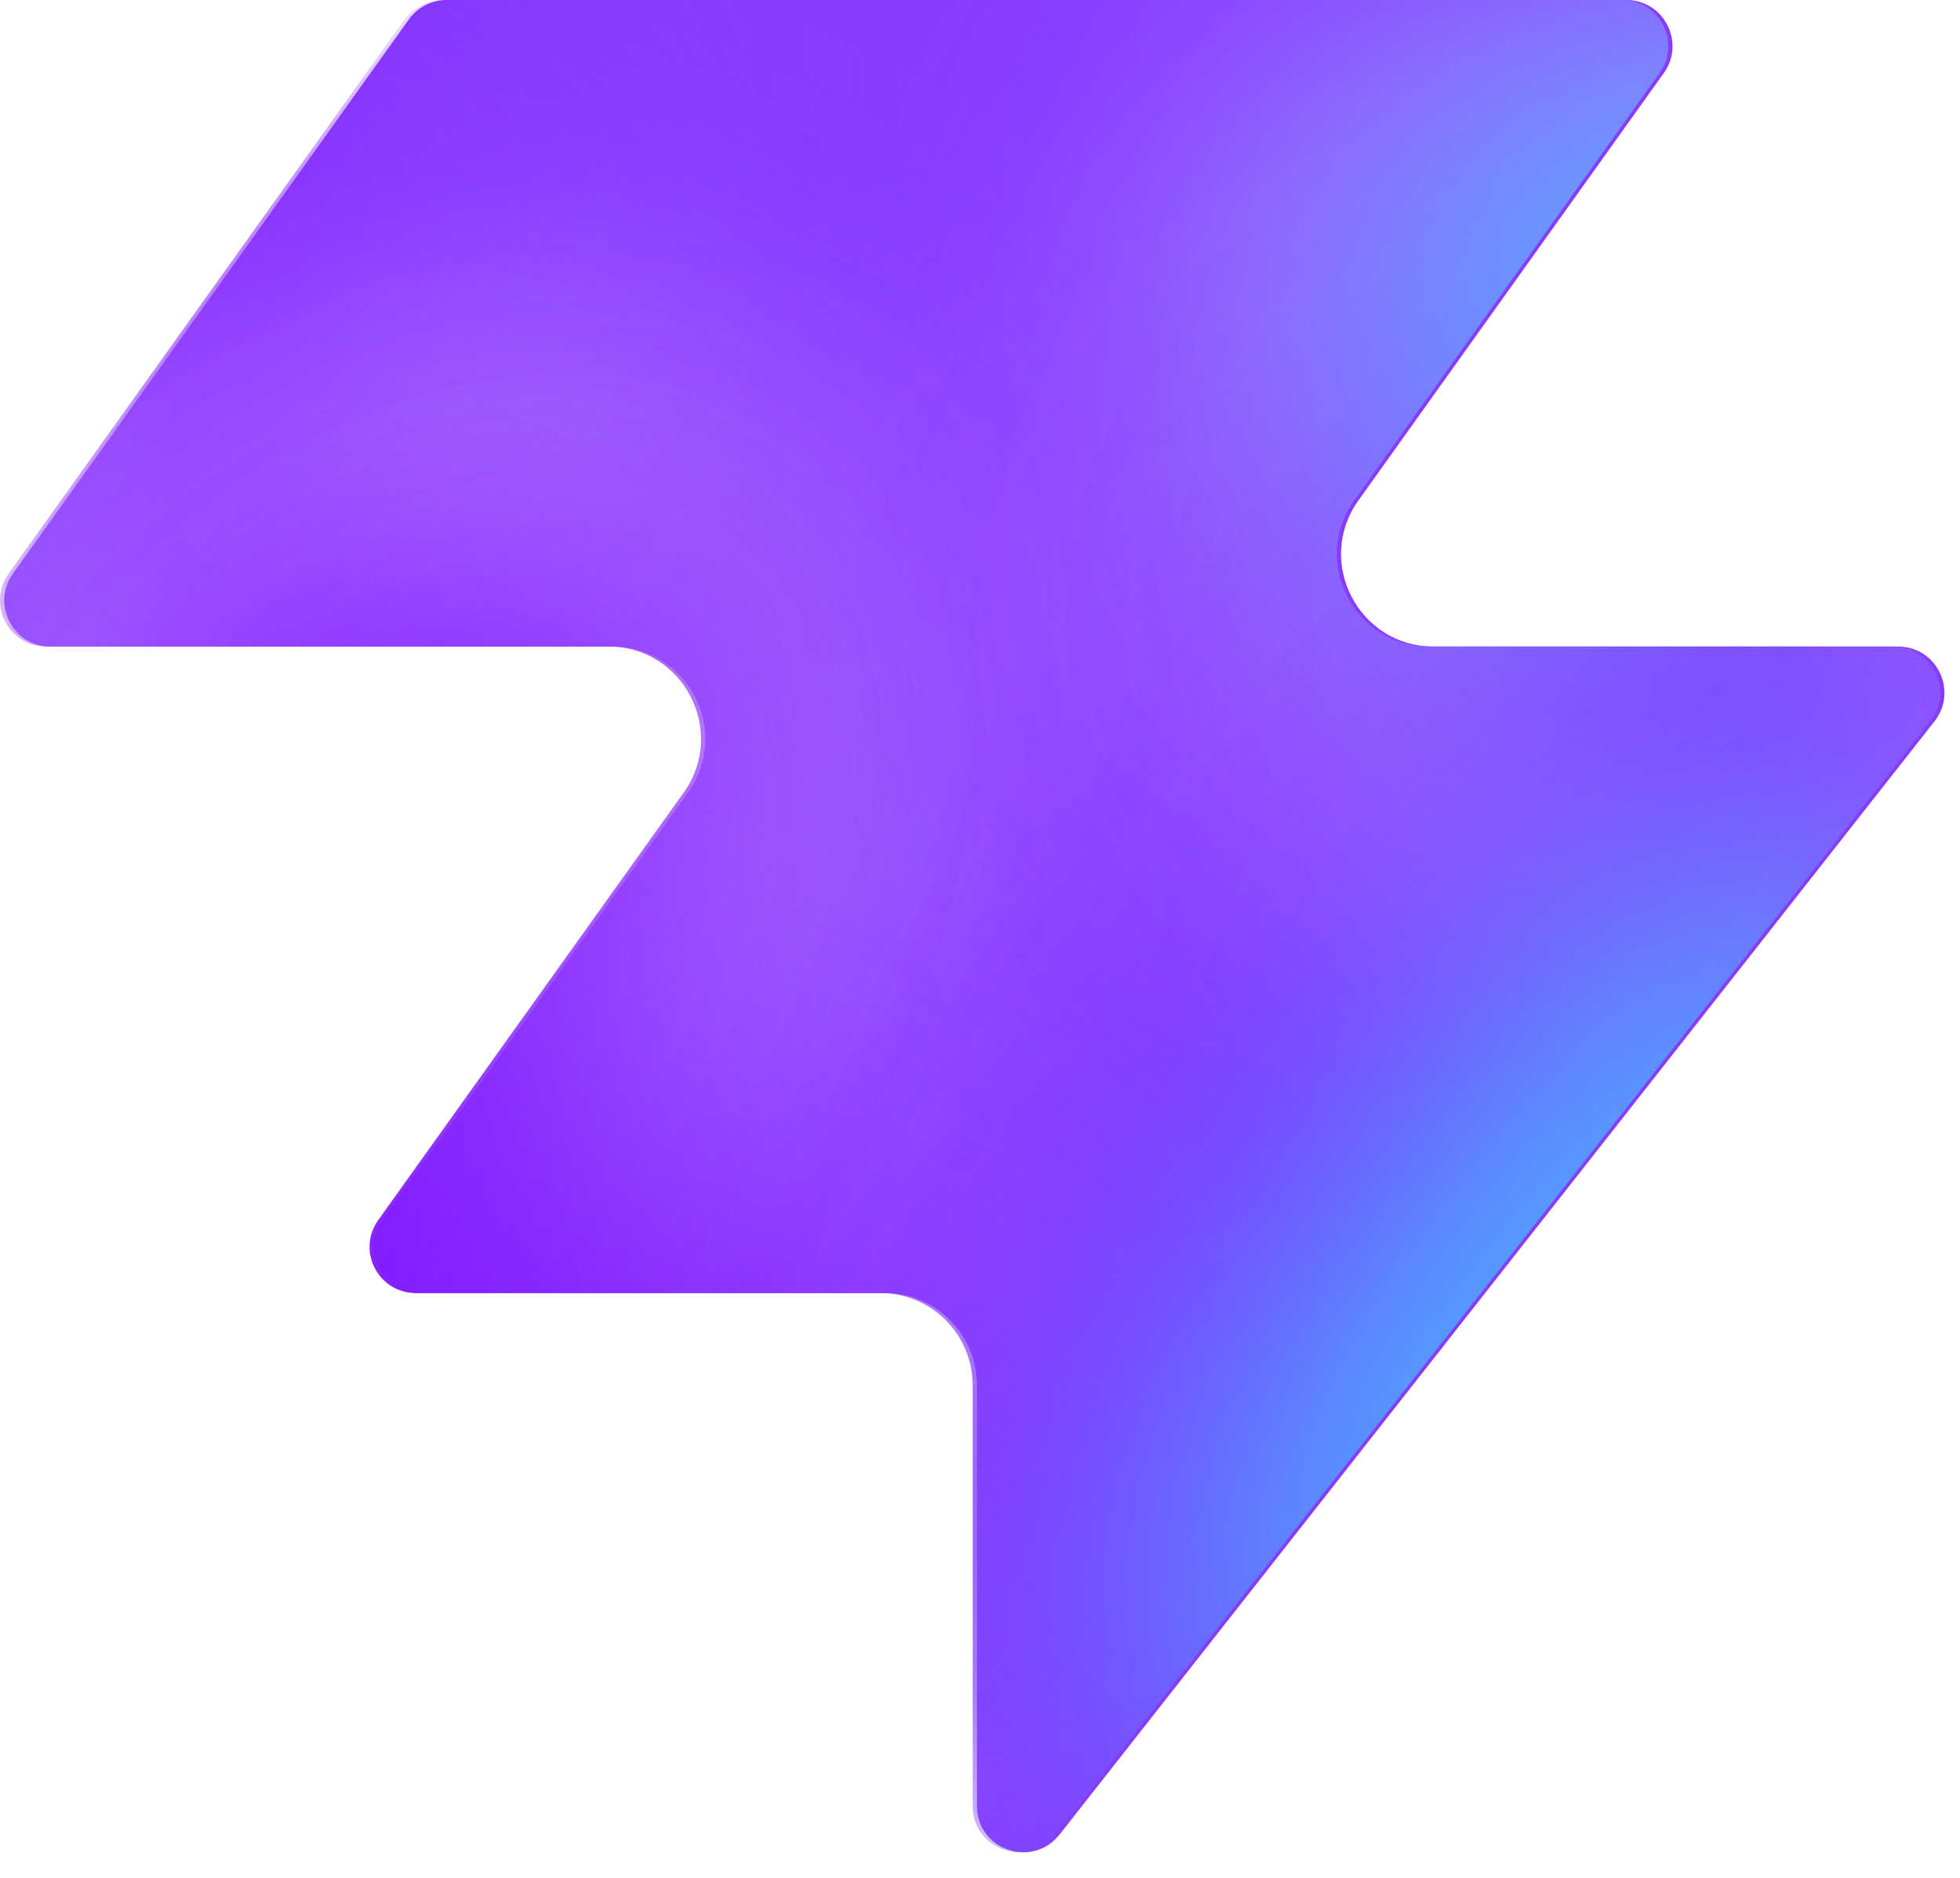
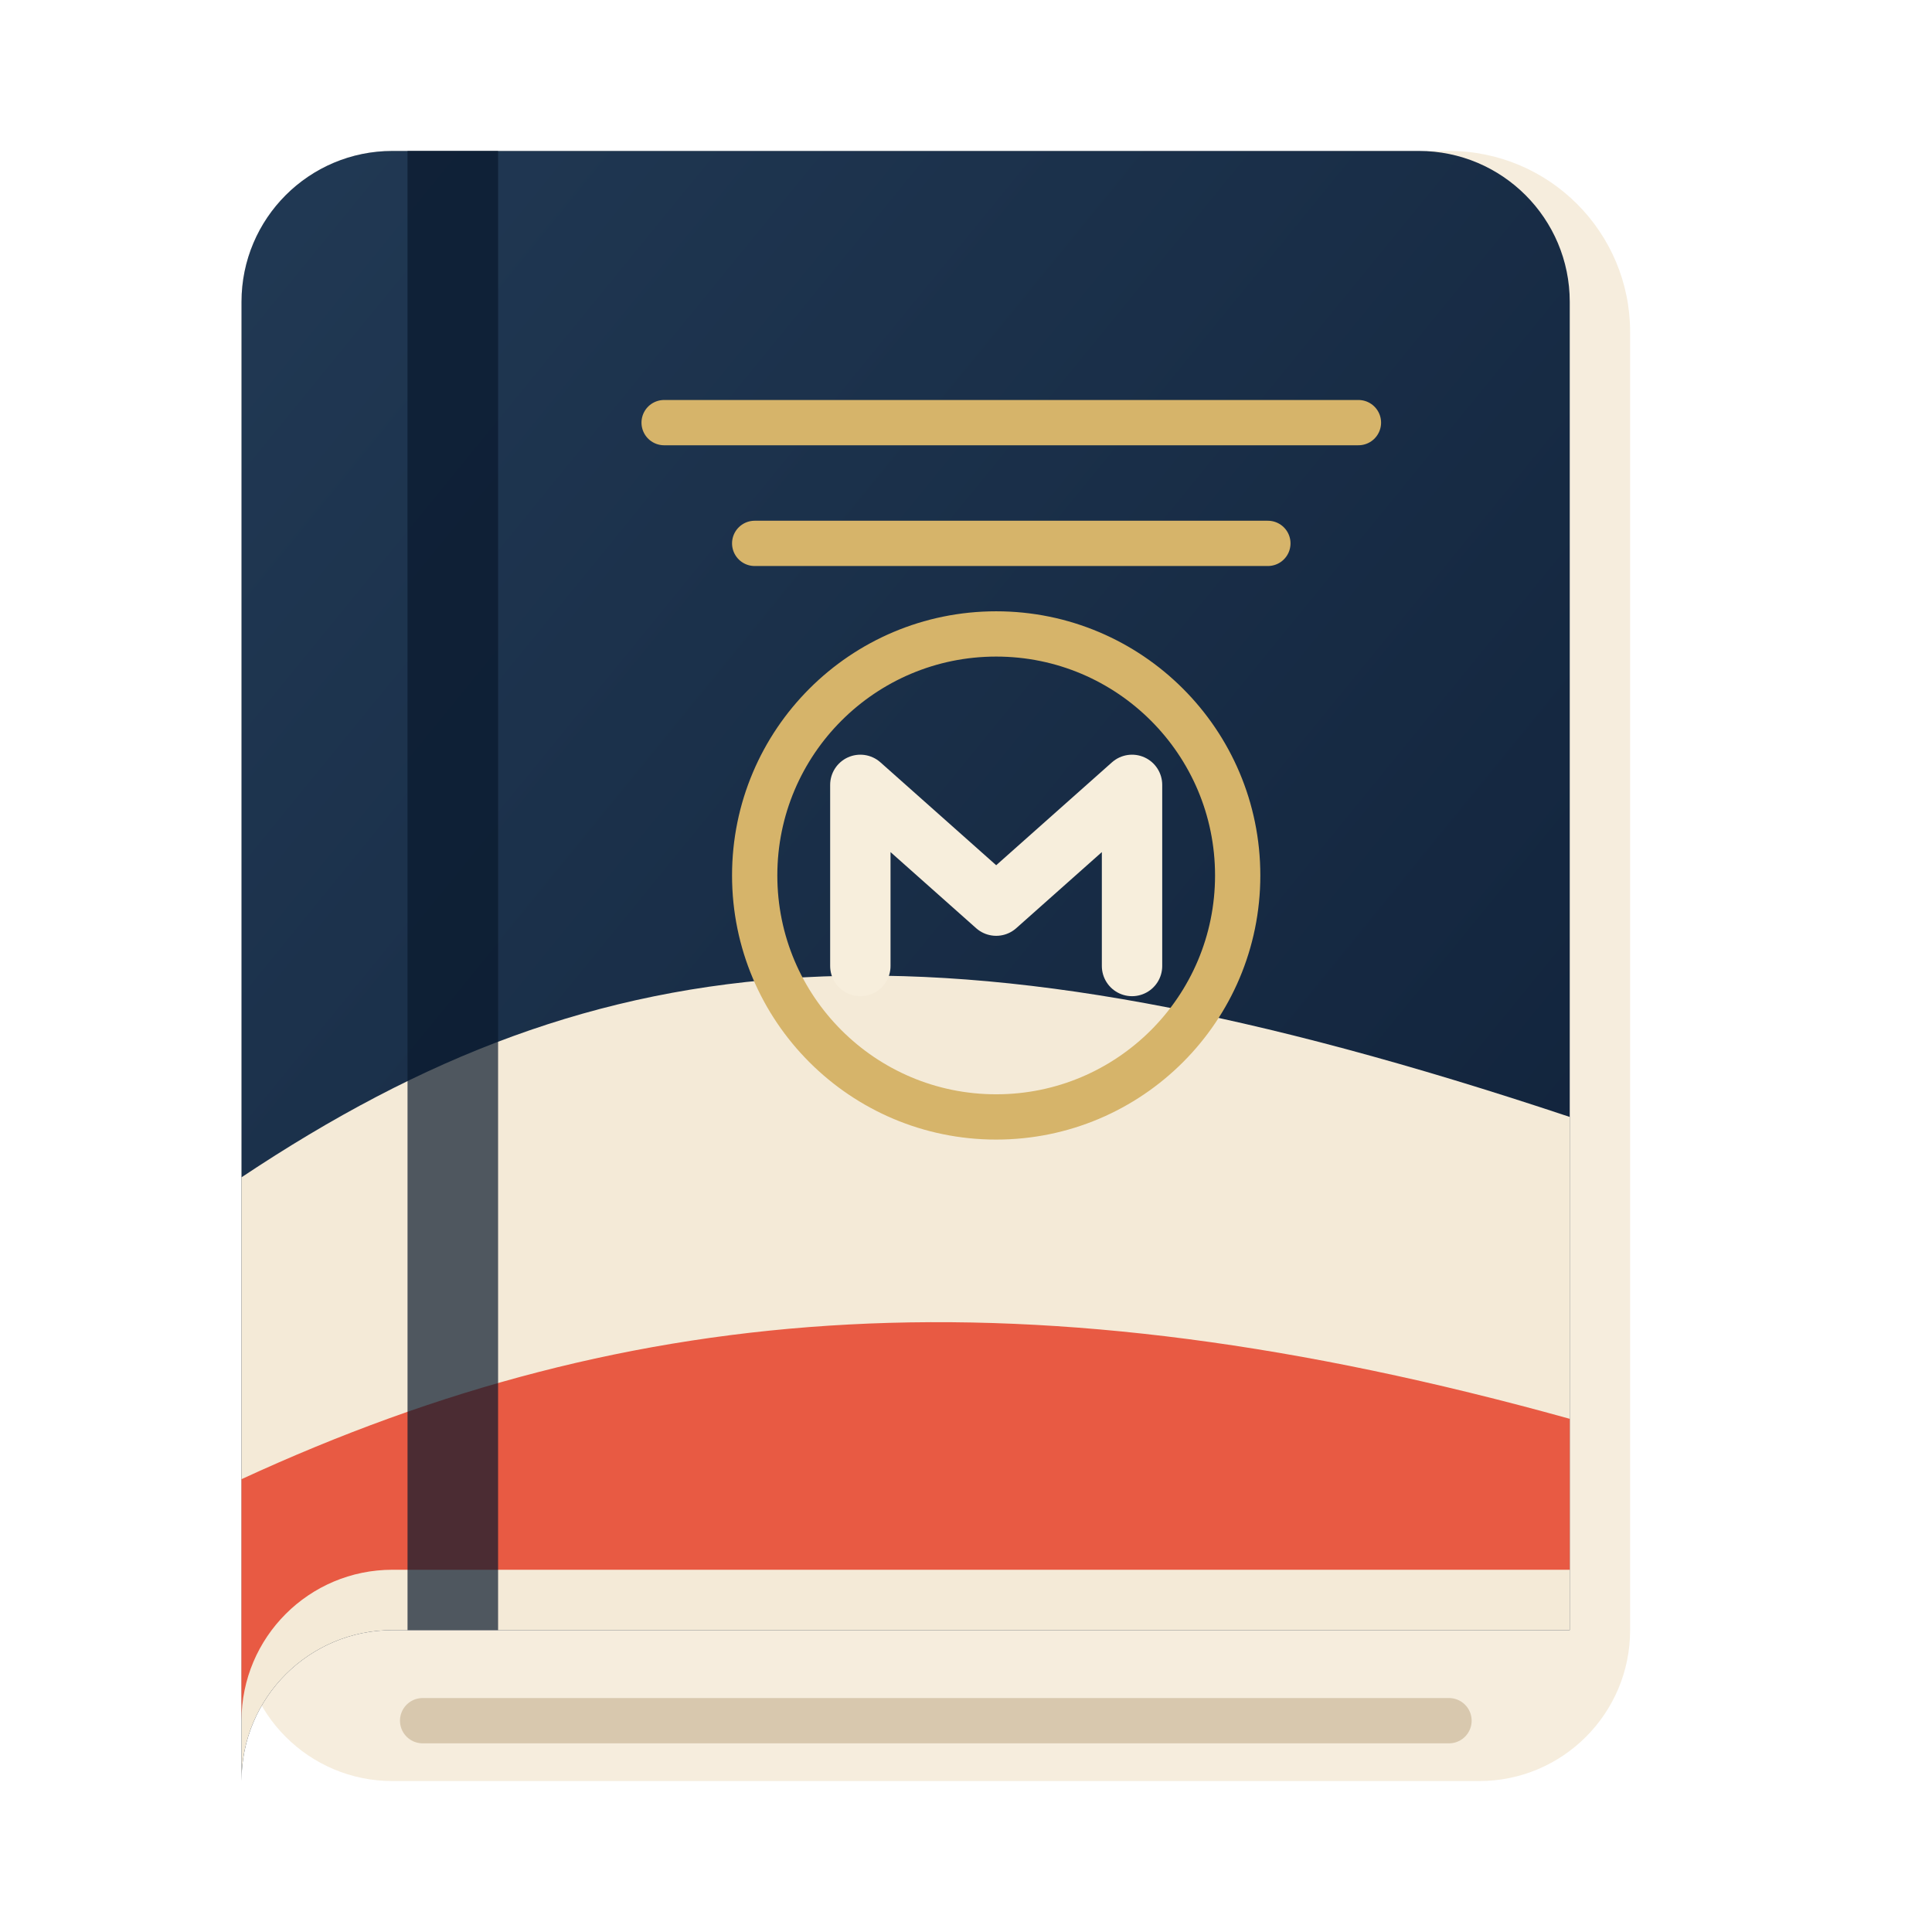
- <svg xmlns="http://www.w3.org/2000/svg" width="48" height="46" fill="none" viewBox="0 0 48 46">
-   <path fill="#863bff" d="M25.946 44.938c-.664.845-2.021.375-2.021-.698V33.937a2.26 2.26 0 0 0-2.262-2.262H10.287c-.92 0-1.456-1.04-.92-1.788l7.48-10.471c1.07-1.497 0-3.578-1.842-3.578H1.237c-.92 0-1.456-1.04-.92-1.788L10.013.474c.214-.297.556-.474.92-.474h28.894c.92 0 1.456 1.04.92 1.788l-7.48 10.471c-1.07 1.498 0 3.579 1.842 3.579h11.377c.943 0 1.473 1.088.89 1.83L25.947 44.94z" style="fill:#863bff;fill:color(display-p3 .525 .23 1);fill-opacity:1" />
-   <mask id="a" width="48" height="46" x="0" y="0" maskUnits="userSpaceOnUse" style="mask-type:alpha">
-     <path fill="#000" d="M25.842 44.938c-.664.844-2.021.375-2.021-.698V33.937a2.26 2.26 0 0 0-2.262-2.262H10.183c-.92 0-1.456-1.04-.92-1.788l7.48-10.471c1.07-1.498 0-3.579-1.842-3.579H1.133c-.92 0-1.456-1.04-.92-1.787L9.91.473c.214-.297.556-.474.92-.474h28.894c.92 0 1.456 1.04.92 1.788l-7.48 10.471c-1.07 1.498 0 3.578 1.842 3.578h11.377c.943 0 1.473 1.088.89 1.832L25.843 44.94z" style="fill:#000;fill-opacity:1" />
-   </mask>
-   <g mask="url(#a)">
-     <g filter="url(#b)">
-       <ellipse cx="5.508" cy="14.704" fill="#ede6ff" rx="5.508" ry="14.704" style="fill:#ede6ff;fill:color(display-p3 .927 .903 1);fill-opacity:1" transform="matrix(.00324 1 1 -.00324 -4.47 31.516)" />
-     </g>
-     <g filter="url(#c)">
-       <ellipse cx="10.399" cy="29.851" fill="#ede6ff" rx="10.399" ry="29.851" style="fill:#ede6ff;fill:color(display-p3 .927 .903 1);fill-opacity:1" transform="matrix(.00324 1 1 -.00324 -39.328 7.883)" />
-     </g>
-     <g filter="url(#d)">
-       <ellipse cx="5.508" cy="30.487" fill="#7e14ff" rx="5.508" ry="30.487" style="fill:#7e14ff;fill:color(display-p3 .492 .077 1);fill-opacity:1" transform="rotate(89.814 -25.913 -14.639)scale(1 -1)" />
-     </g>
-     <g filter="url(#e)">
-       <ellipse cx="5.508" cy="30.599" fill="#7e14ff" rx="5.508" ry="30.599" style="fill:#7e14ff;fill:color(display-p3 .492 .077 1);fill-opacity:1" transform="rotate(89.814 -32.644 -3.334)scale(1 -1)" />
-     </g>
-     <g filter="url(#f)">
-       <ellipse cx="5.508" cy="30.599" fill="#7e14ff" rx="5.508" ry="30.599" style="fill:#7e14ff;fill:color(display-p3 .492 .077 1);fill-opacity:1" transform="matrix(.00324 1 1 -.00324 -34.34 30.47)" />
-     </g>
-     <g filter="url(#g)">
-       <ellipse cx="14.072" cy="22.078" fill="#ede6ff" rx="14.072" ry="22.078" style="fill:#ede6ff;fill:color(display-p3 .927 .903 1);fill-opacity:1" transform="rotate(93.35 24.506 48.493)scale(-1 1)" />
-     </g>
-     <g filter="url(#h)">
-       <ellipse cx="3.47" cy="21.501" fill="#7e14ff" rx="3.47" ry="21.501" style="fill:#7e14ff;fill:color(display-p3 .492 .077 1);fill-opacity:1" transform="rotate(89.009 28.708 47.59)scale(-1 1)" />
-     </g>
-     <g filter="url(#i)">
-       <ellipse cx="3.47" cy="21.501" fill="#7e14ff" rx="3.47" ry="21.501" style="fill:#7e14ff;fill:color(display-p3 .492 .077 1);fill-opacity:1" transform="rotate(89.009 28.708 47.59)scale(-1 1)" />
-     </g>
-     <g filter="url(#j)">
-       <ellipse cx=".387" cy="8.972" fill="#7e14ff" rx="4.407" ry="29.108" style="fill:#7e14ff;fill:color(display-p3 .492 .077 1);fill-opacity:1" transform="rotate(39.51 .387 8.972)" />
-     </g>
-     <g filter="url(#k)">
-       <ellipse cx="47.523" cy="-6.092" fill="#7e14ff" rx="4.407" ry="29.108" style="fill:#7e14ff;fill:color(display-p3 .492 .077 1);fill-opacity:1" transform="rotate(37.892 47.523 -6.092)" />
-     </g>
-     <g filter="url(#l)">
-       <ellipse cx="41.412" cy="6.333" fill="#47bfff" rx="5.971" ry="9.665" style="fill:#47bfff;fill:color(display-p3 .28 .748 1);fill-opacity:1" transform="rotate(37.892 41.412 6.333)" />
-     </g>
-     <g filter="url(#m)">
-       <ellipse cx="-1.879" cy="38.332" fill="#7e14ff" rx="4.407" ry="29.108" style="fill:#7e14ff;fill:color(display-p3 .492 .077 1);fill-opacity:1" transform="rotate(37.892 -1.88 38.332)" />
-     </g>
-     <g filter="url(#n)">
-       <ellipse cx="-1.879" cy="38.332" fill="#7e14ff" rx="4.407" ry="29.108" style="fill:#7e14ff;fill:color(display-p3 .492 .077 1);fill-opacity:1" transform="rotate(37.892 -1.88 38.332)" />
-     </g>
-     <g filter="url(#o)">
-       <ellipse cx="35.651" cy="29.907" fill="#7e14ff" rx="4.407" ry="29.108" style="fill:#7e14ff;fill:color(display-p3 .492 .077 1);fill-opacity:1" transform="rotate(37.892 35.651 29.907)" />
-     </g>
-     <g filter="url(#p)">
-       <ellipse cx="38.418" cy="32.4" fill="#47bfff" rx="5.971" ry="15.297" style="fill:#47bfff;fill:color(display-p3 .28 .748 1);fill-opacity:1" transform="rotate(37.892 38.418 32.4)" />
-     </g>
-   </g>
+ <svg xmlns="http://www.w3.org/2000/svg" viewBox="0 0 64 64">
  <defs>
-     <filter id="b" width="60.045" height="41.654" x="-19.77" y="16.149" color-interpolation-filters="sRGB" filterUnits="userSpaceOnUse">
-       <feFlood flood-opacity="0" result="BackgroundImageFix" />
-       <feBlend in="SourceGraphic" in2="BackgroundImageFix" result="shape" />
-       <feGaussianBlur result="effect1_foregroundBlur_2002_17158" stdDeviation="7.659" />
-     </filter>
-     <filter id="c" width="90.34" height="51.437" x="-54.613" y="-7.533" color-interpolation-filters="sRGB" filterUnits="userSpaceOnUse">
-       <feFlood flood-opacity="0" result="BackgroundImageFix" />
-       <feBlend in="SourceGraphic" in2="BackgroundImageFix" result="shape" />
-       <feGaussianBlur result="effect1_foregroundBlur_2002_17158" stdDeviation="7.659" />
-     </filter>
-     <filter id="d" width="79.355" height="29.4" x="-49.64" y="2.03" color-interpolation-filters="sRGB" filterUnits="userSpaceOnUse">
-       <feFlood flood-opacity="0" result="BackgroundImageFix" />
-       <feBlend in="SourceGraphic" in2="BackgroundImageFix" result="shape" />
-       <feGaussianBlur result="effect1_foregroundBlur_2002_17158" stdDeviation="4.596" />
-     </filter>
-     <filter id="e" width="79.579" height="29.4" x="-45.045" y="20.029" color-interpolation-filters="sRGB" filterUnits="userSpaceOnUse">
-       <feFlood flood-opacity="0" result="BackgroundImageFix" />
-       <feBlend in="SourceGraphic" in2="BackgroundImageFix" result="shape" />
-       <feGaussianBlur result="effect1_foregroundBlur_2002_17158" stdDeviation="4.596" />
-     </filter>
-     <filter id="f" width="79.579" height="29.4" x="-43.513" y="21.178" color-interpolation-filters="sRGB" filterUnits="userSpaceOnUse">
-       <feFlood flood-opacity="0" result="BackgroundImageFix" />
-       <feBlend in="SourceGraphic" in2="BackgroundImageFix" result="shape" />
-       <feGaussianBlur result="effect1_foregroundBlur_2002_17158" stdDeviation="4.596" />
-     </filter>
-     <filter id="g" width="74.749" height="58.852" x="15.756" y="-17.901" color-interpolation-filters="sRGB" filterUnits="userSpaceOnUse">
-       <feFlood flood-opacity="0" result="BackgroundImageFix" />
-       <feBlend in="SourceGraphic" in2="BackgroundImageFix" result="shape" />
-       <feGaussianBlur result="effect1_foregroundBlur_2002_17158" stdDeviation="7.659" />
-     </filter>
-     <filter id="h" width="61.377" height="25.362" x="23.548" y="2.284" color-interpolation-filters="sRGB" filterUnits="userSpaceOnUse">
-       <feFlood flood-opacity="0" result="BackgroundImageFix" />
-       <feBlend in="SourceGraphic" in2="BackgroundImageFix" result="shape" />
-       <feGaussianBlur result="effect1_foregroundBlur_2002_17158" stdDeviation="4.596" />
-     </filter>
-     <filter id="i" width="61.377" height="25.362" x="23.548" y="2.284" color-interpolation-filters="sRGB" filterUnits="userSpaceOnUse">
-       <feFlood flood-opacity="0" result="BackgroundImageFix" />
-       <feBlend in="SourceGraphic" in2="BackgroundImageFix" result="shape" />
-       <feGaussianBlur result="effect1_foregroundBlur_2002_17158" stdDeviation="4.596" />
-     </filter>
-     <filter id="j" width="56.045" height="63.649" x="-27.636" y="-22.853" color-interpolation-filters="sRGB" filterUnits="userSpaceOnUse">
-       <feFlood flood-opacity="0" result="BackgroundImageFix" />
-       <feBlend in="SourceGraphic" in2="BackgroundImageFix" result="shape" />
-       <feGaussianBlur result="effect1_foregroundBlur_2002_17158" stdDeviation="4.596" />
-     </filter>
-     <filter id="k" width="54.814" height="64.646" x="20.116" y="-38.415" color-interpolation-filters="sRGB" filterUnits="userSpaceOnUse">
-       <feFlood flood-opacity="0" result="BackgroundImageFix" />
-       <feBlend in="SourceGraphic" in2="BackgroundImageFix" result="shape" />
-       <feGaussianBlur result="effect1_foregroundBlur_2002_17158" stdDeviation="4.596" />
-     </filter>
-     <filter id="l" width="33.541" height="35.313" x="24.641" y="-11.323" color-interpolation-filters="sRGB" filterUnits="userSpaceOnUse">
-       <feFlood flood-opacity="0" result="BackgroundImageFix" />
-       <feBlend in="SourceGraphic" in2="BackgroundImageFix" result="shape" />
-       <feGaussianBlur result="effect1_foregroundBlur_2002_17158" stdDeviation="4.596" />
-     </filter>
-     <filter id="m" width="54.814" height="64.646" x="-29.286" y="6.009" color-interpolation-filters="sRGB" filterUnits="userSpaceOnUse">
-       <feFlood flood-opacity="0" result="BackgroundImageFix" />
-       <feBlend in="SourceGraphic" in2="BackgroundImageFix" result="shape" />
-       <feGaussianBlur result="effect1_foregroundBlur_2002_17158" stdDeviation="4.596" />
-     </filter>
-     <filter id="n" width="54.814" height="64.646" x="-29.286" y="6.009" color-interpolation-filters="sRGB" filterUnits="userSpaceOnUse">
-       <feFlood flood-opacity="0" result="BackgroundImageFix" />
-       <feBlend in="SourceGraphic" in2="BackgroundImageFix" result="shape" />
-       <feGaussianBlur result="effect1_foregroundBlur_2002_17158" stdDeviation="4.596" />
-     </filter>
-     <filter id="o" width="54.814" height="64.646" x="8.244" y="-2.416" color-interpolation-filters="sRGB" filterUnits="userSpaceOnUse">
-       <feFlood flood-opacity="0" result="BackgroundImageFix" />
-       <feBlend in="SourceGraphic" in2="BackgroundImageFix" result="shape" />
-       <feGaussianBlur result="effect1_foregroundBlur_2002_17158" stdDeviation="4.596" />
-     </filter>
-     <filter id="p" width="39.409" height="43.623" x="18.713" y="10.588" color-interpolation-filters="sRGB" filterUnits="userSpaceOnUse">
-       <feFlood flood-opacity="0" result="BackgroundImageFix" />
-       <feBlend in="SourceGraphic" in2="BackgroundImageFix" result="shape" />
-       <feGaussianBlur result="effect1_foregroundBlur_2002_17158" stdDeviation="4.596" />
-     </filter>
+     <linearGradient id="cover" x1="0" y1="0" x2="1" y2="1">
+       <stop offset="0" stop-color="#213954" />
+       <stop offset="1" stop-color="#0f2038" />
+     </linearGradient>
  </defs>
+   <path d="M13 5h35a6 6 0 0 1 6 6v43a5 5 0 0 1-5 5H13a5 5 0 0 1-5-5V10a5 5 0 0 1 5-5Z" fill="#f6eddd" />
+   <path d="M13 5h34a5 5 0 0 1 5 5v44H13a5 5 0 0 0-5 5V10a5 5 0 0 1 5-5Z" fill="url(#cover)" />
+   <path d="M8 39c12-8 23-9 44-2v17H13a5 5 0 0 0-5 5V39Z" fill="#f4ead7" />
+   <path d="M8 49c13-6 26-7 44-2v5H13a5 5 0 0 0-5 5V49Z" fill="#e85a43" />
+   <path d="M15 5v49" stroke="#09182c" stroke-width="3" opacity=".7" />
+   <path d="M22 14h23M25 18h17" stroke="#d6b46a" stroke-width="1.5" stroke-linecap="round" />
+   <circle cx="33" cy="29" r="8" fill="none" stroke="#d6b46a" stroke-width="1.5" />
+   <path d="M28.5 32V26l4.5 4 4.5-4v6" fill="none" stroke="#f7eedc" stroke-width="2" stroke-linecap="round" stroke-linejoin="round" />
+   <path d="M14 57h34" stroke="#d8c8ae" stroke-width="1.5" stroke-linecap="round" />
</svg>
